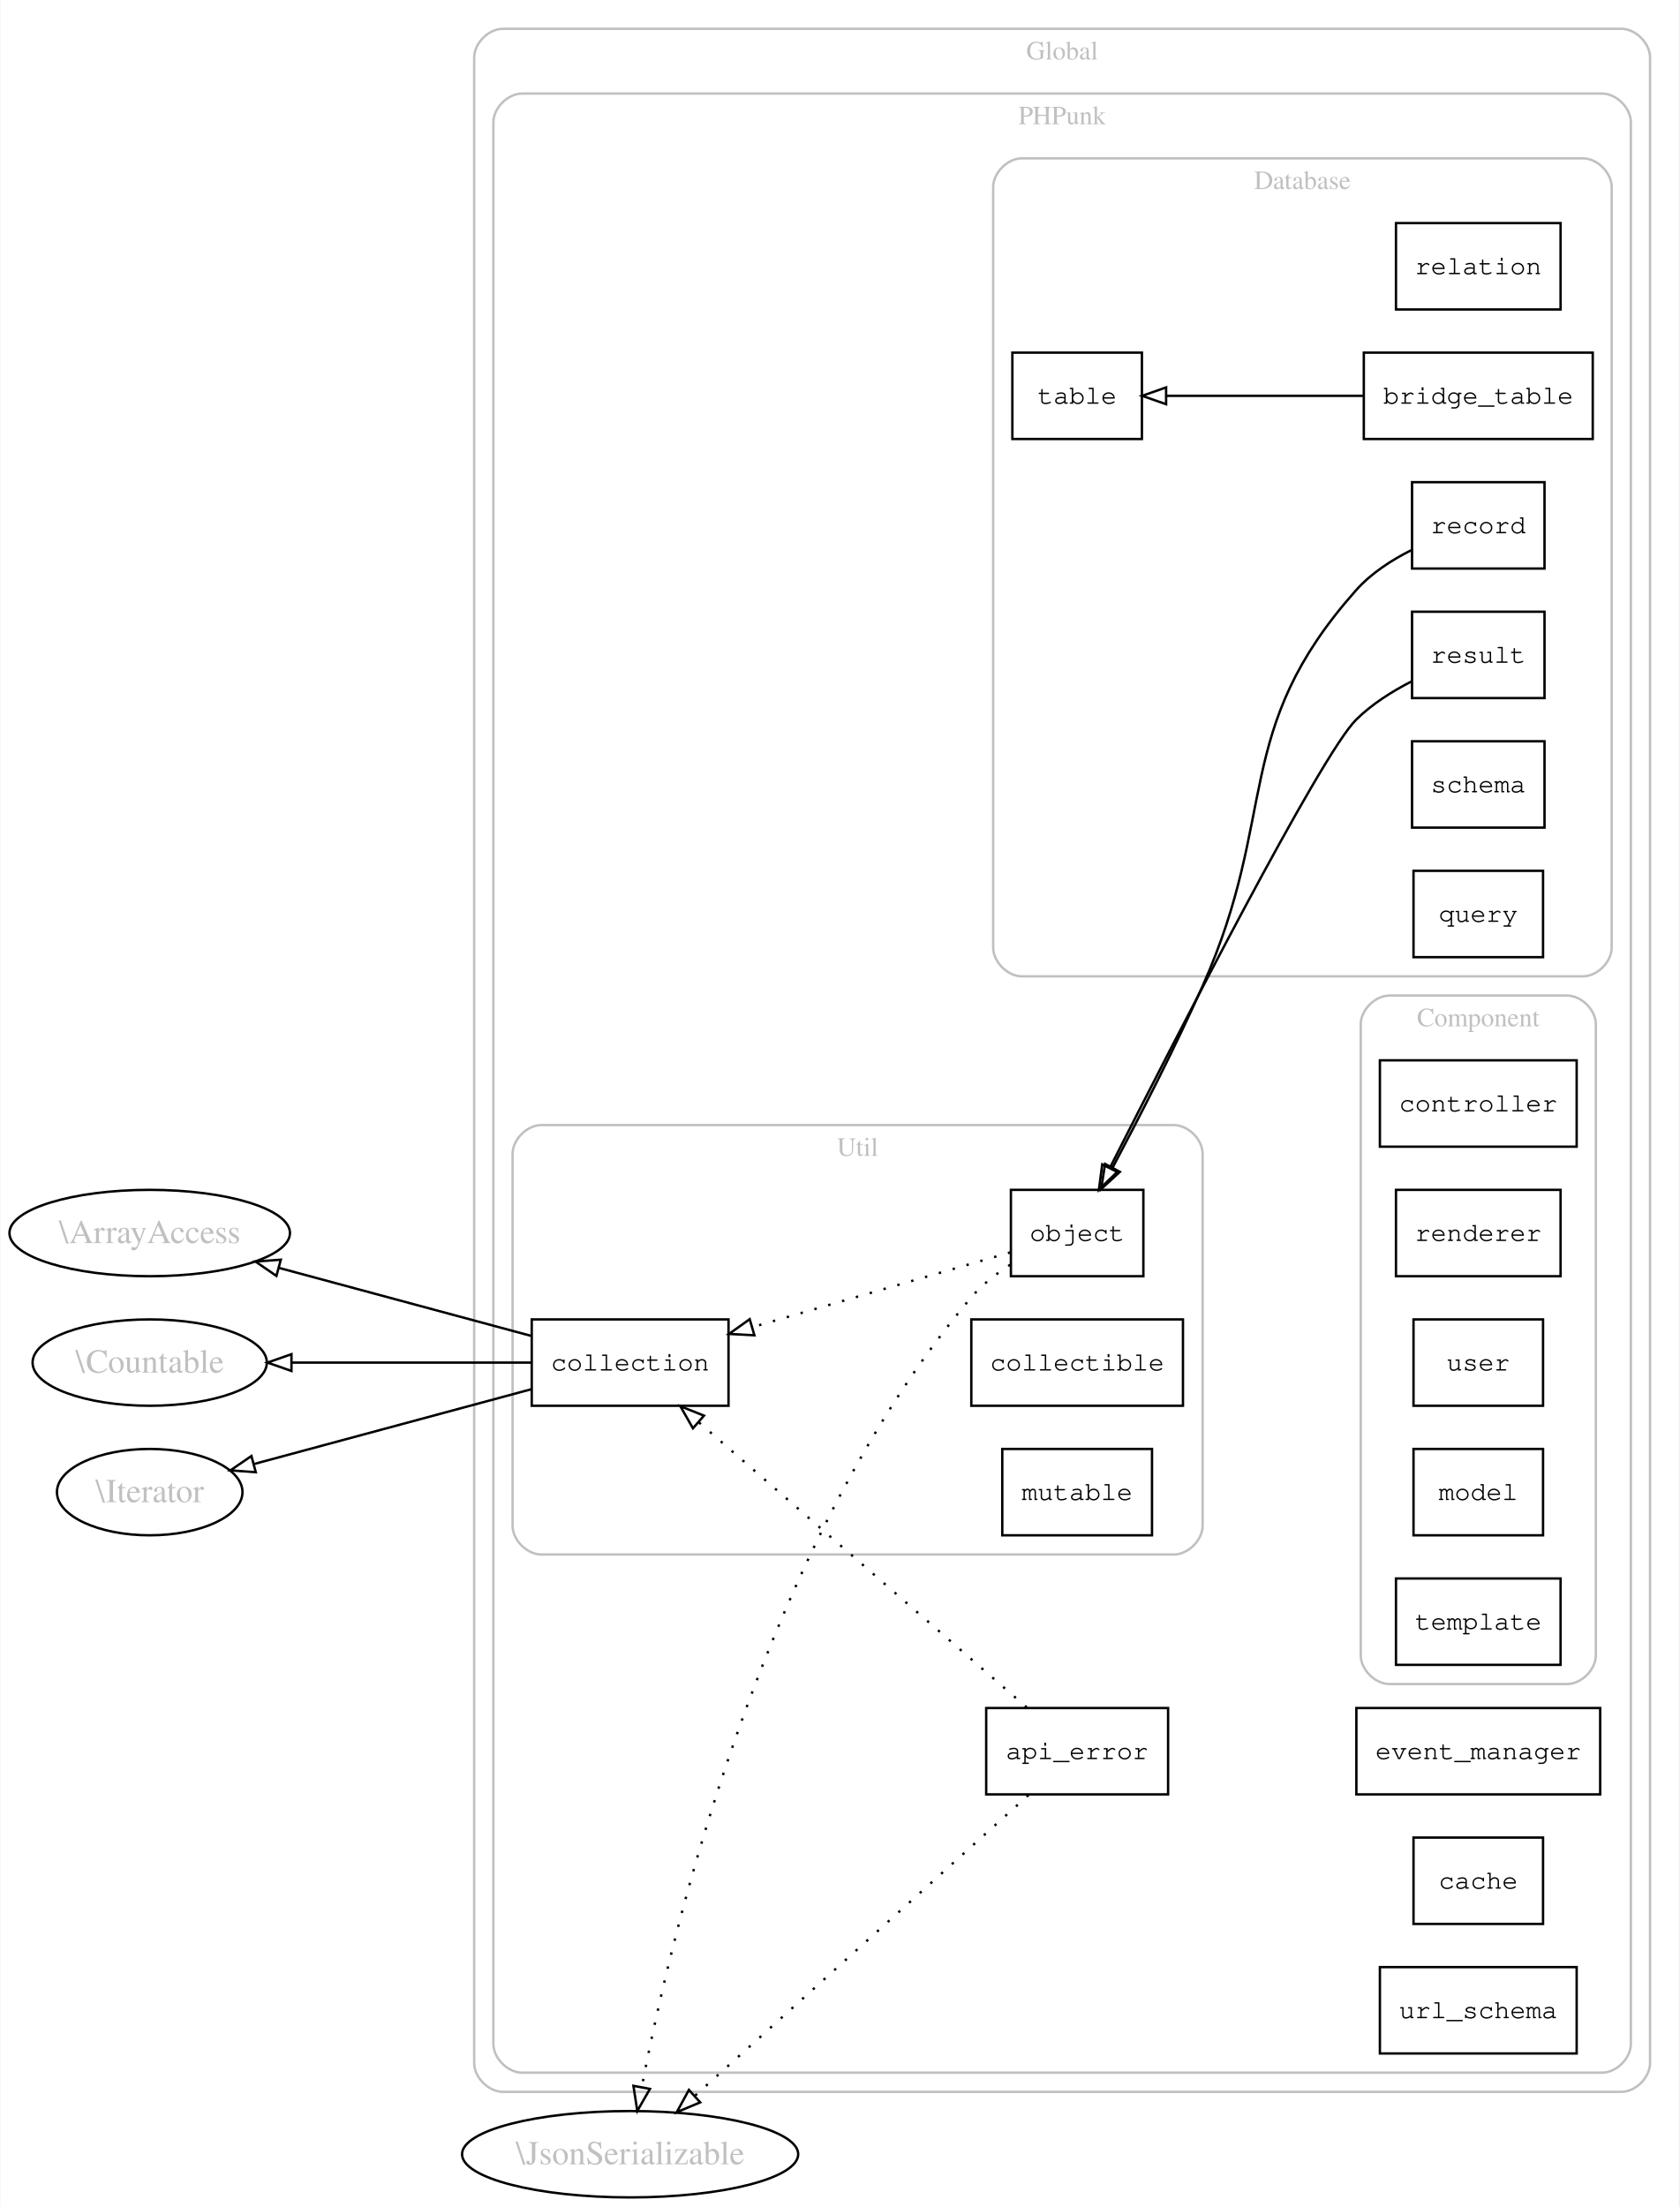
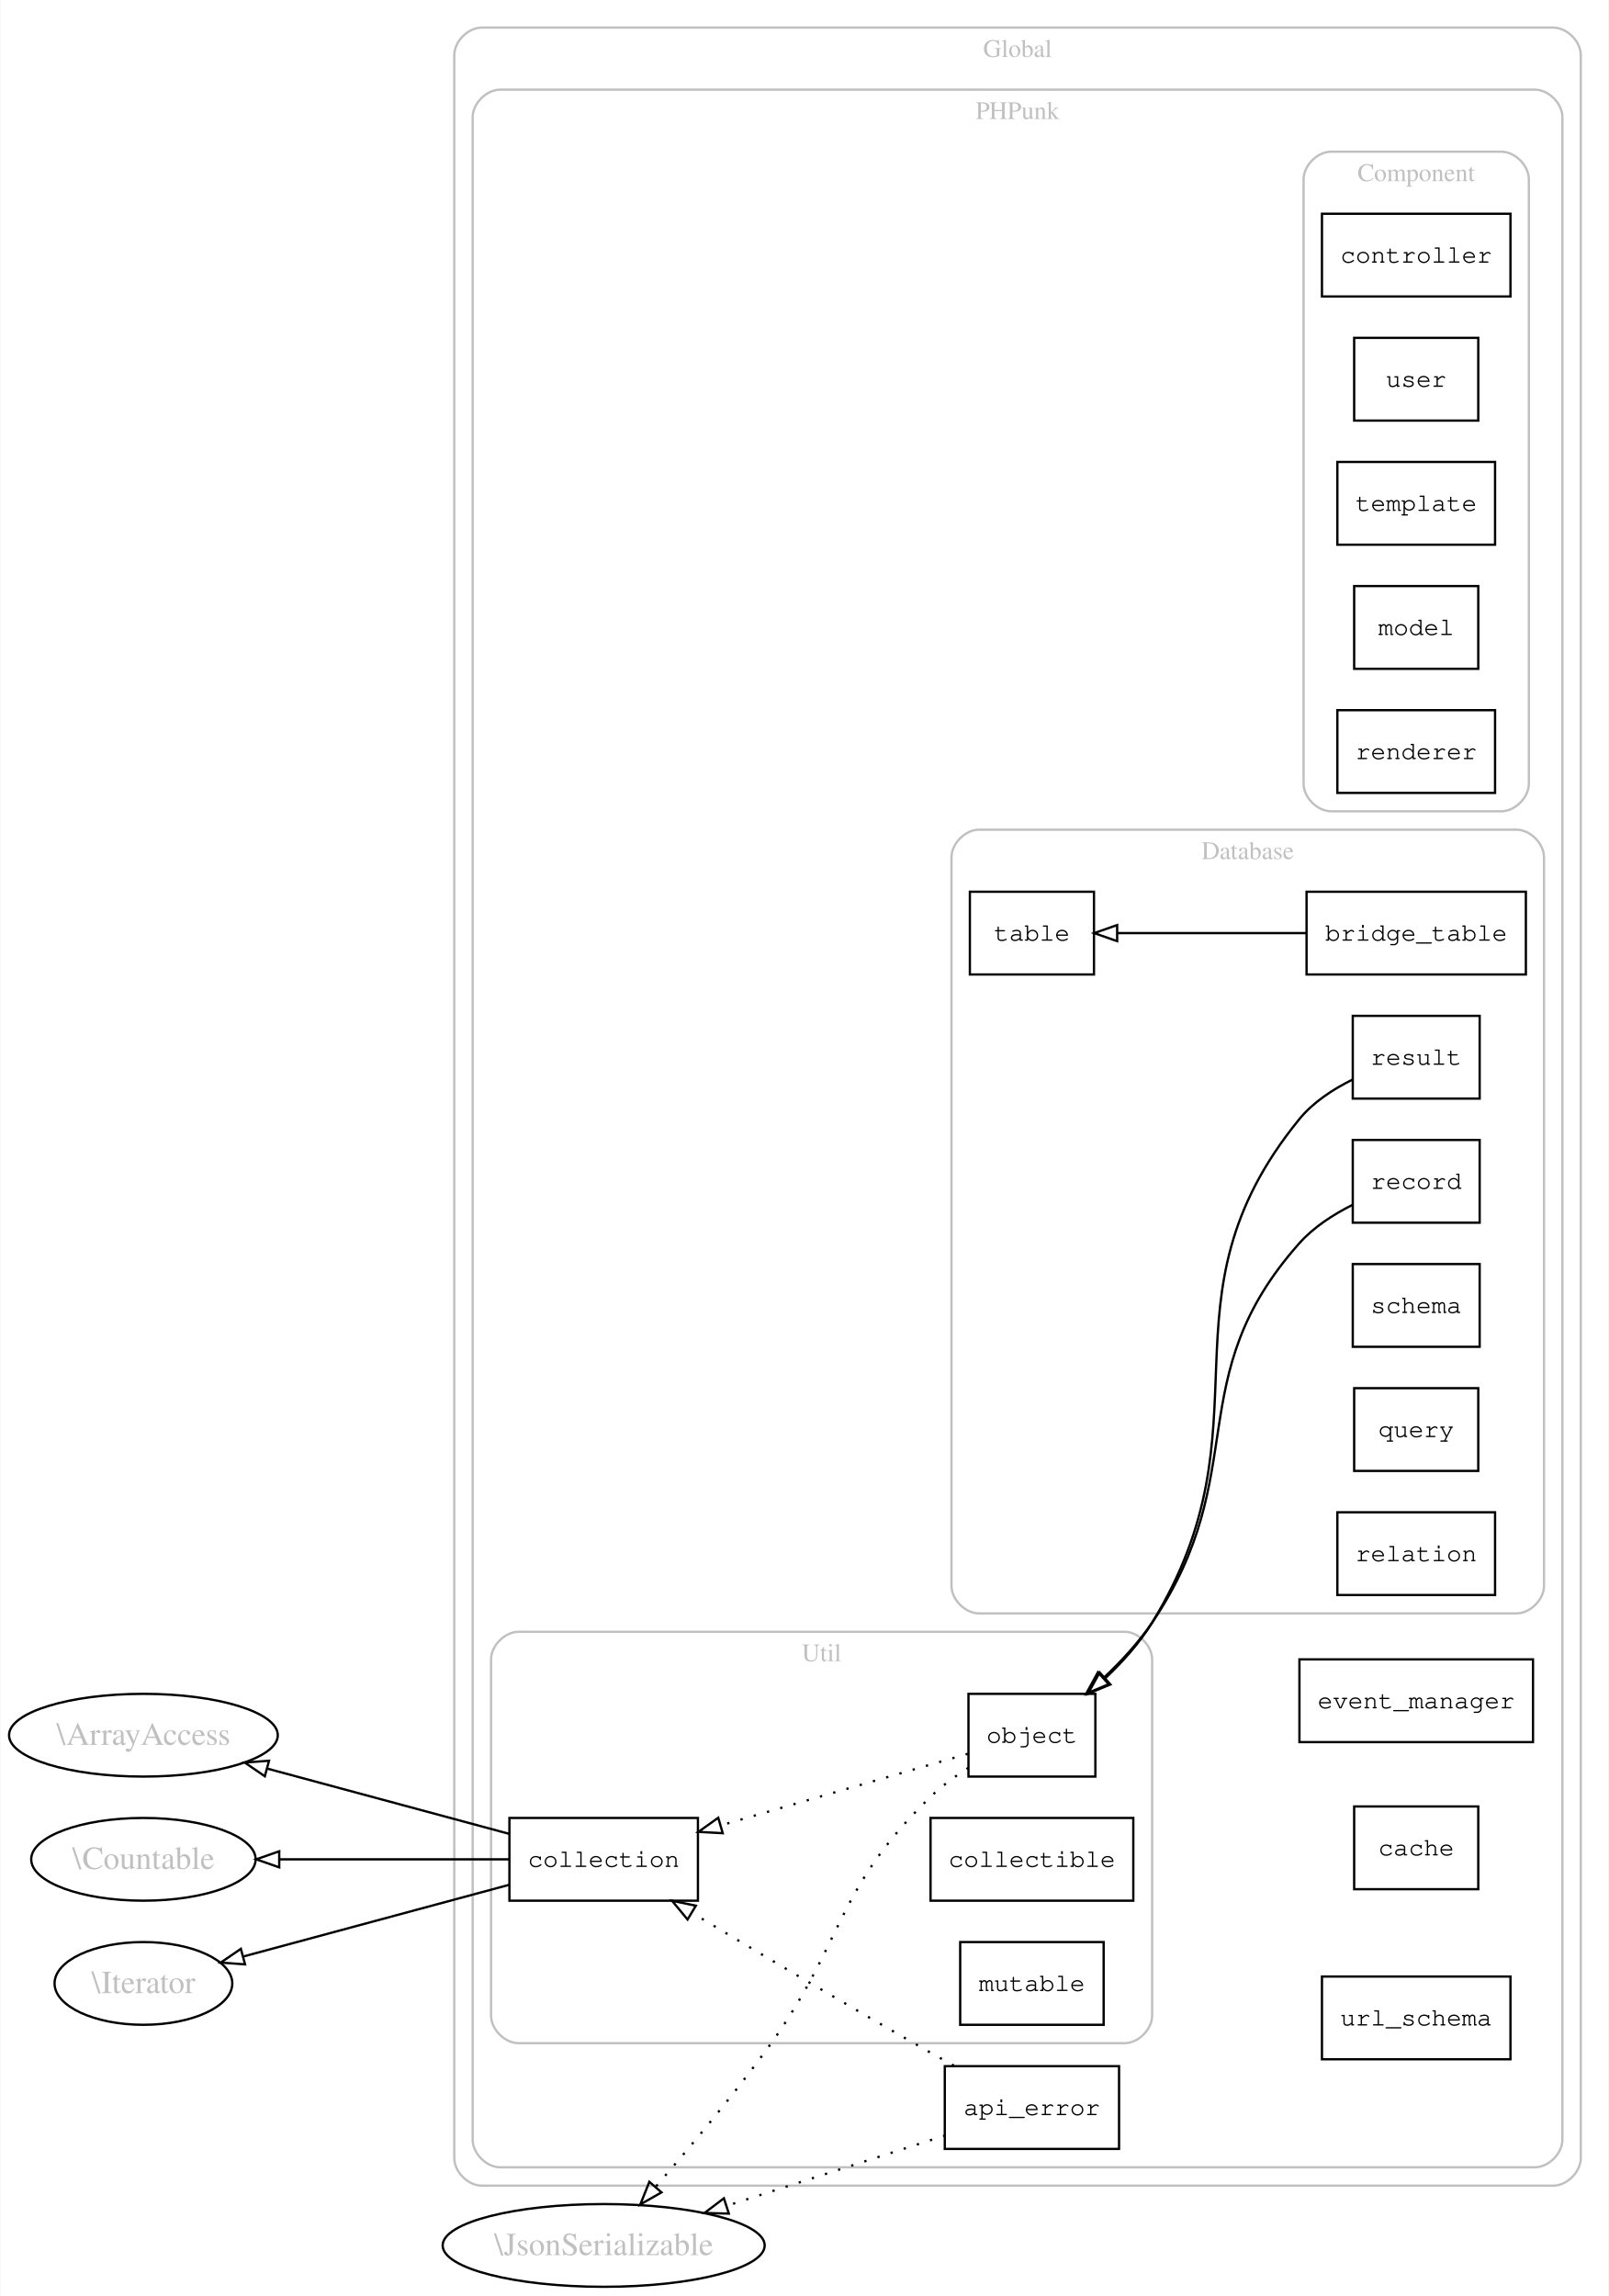
- <svg xmlns="http://www.w3.org/2000/svg" width="700pt" height="920pt" viewBox="0.00 0.00 699.65 920.00">
-   <g id="graph0" class="graph" transform="scale(1 1) rotate(0) translate(4 916)">
-     <polygon fill="#ffffff" stroke="transparent" points="-4,4 -4,-916 695.648,-916 695.648,4 -4,4" />
+ <svg xmlns="http://www.w3.org/2000/svg" width="700pt" height="999pt" viewBox="0.00 0.00 699.65 999.00">
+   <g id="graph0" class="graph" transform="scale(1 1) rotate(0) translate(4 995)">
+     <polygon fill="#ffffff" stroke="transparent" points="-4,4 -4,-995 695.648,-995 695.648,4 -4,4" />
    <g id="clust1" class="cluster">
-       <path fill="none" stroke="#c0c0c0" d="M205.488,-44C205.488,-44 671.648,-44 671.648,-44 677.648,-44 683.648,-50 683.648,-56 683.648,-56 683.648,-892 683.648,-892 683.648,-898 677.648,-904 671.648,-904 671.648,-904 205.488,-904 205.488,-904 199.488,-904 193.488,-898 193.488,-892 193.488,-892 193.488,-56 193.488,-56 193.488,-50 199.488,-44 205.488,-44" />
-       <text text-anchor="middle" x="438.568" y="-891.2" font-family="Times,serif" font-size="11.00" fill="#c0c0c0">Global</text>
+       <path fill="none" stroke="#c0c0c0" d="M205.488,-44C205.488,-44 671.648,-44 671.648,-44 677.648,-44 683.648,-50 683.648,-56 683.648,-56 683.648,-971 683.648,-971 683.648,-977 677.648,-983 671.648,-983 671.648,-983 205.488,-983 205.488,-983 199.488,-983 193.488,-977 193.488,-971 193.488,-971 193.488,-56 193.488,-56 193.488,-50 199.488,-44 205.488,-44" />
+       <text text-anchor="middle" x="438.568" y="-970.2" font-family="Times,serif" font-size="11.00" fill="#c0c0c0">Global</text>
    </g>
    <g id="clust2" class="cluster">
-       <path fill="none" stroke="#c0c0c0" d="M213.488,-52C213.488,-52 663.648,-52 663.648,-52 669.648,-52 675.648,-58 675.648,-64 675.648,-64 675.648,-865 675.648,-865 675.648,-871 669.648,-877 663.648,-877 663.648,-877 213.488,-877 213.488,-877 207.488,-877 201.488,-871 201.488,-865 201.488,-865 201.488,-64 201.488,-64 201.488,-58 207.488,-52 213.488,-52" />
-       <text text-anchor="middle" x="438.568" y="-864.2" font-family="Times,serif" font-size="11.00" fill="#c0c0c0">PHPunk</text>
+       <path fill="none" stroke="#c0c0c0" d="M213.488,-52C213.488,-52 663.648,-52 663.648,-52 669.648,-52 675.648,-58 675.648,-64 675.648,-64 675.648,-944 675.648,-944 675.648,-950 669.648,-956 663.648,-956 663.648,-956 213.488,-956 213.488,-956 207.488,-956 201.488,-950 201.488,-944 201.488,-944 201.488,-64 201.488,-64 201.488,-58 207.488,-52 213.488,-52" />
+       <text text-anchor="middle" x="438.568" y="-943.2" font-family="Times,serif" font-size="11.00" fill="#c0c0c0">PHPunk</text>
    </g>
    <g id="clust3" class="cluster">
-       <path fill="none" stroke="#c0c0c0" d="M421.828,-509C421.828,-509 655.648,-509 655.648,-509 661.648,-509 667.648,-515 667.648,-521 667.648,-521 667.648,-838 667.648,-838 667.648,-844 661.648,-850 655.648,-850 655.648,-850 421.828,-850 421.828,-850 415.828,-850 409.828,-844 409.828,-838 409.828,-838 409.828,-521 409.828,-521 409.828,-515 415.828,-509 421.828,-509" />
-       <text text-anchor="middle" x="538.738" y="-837.2" font-family="Times,serif" font-size="11.00" fill="#c0c0c0">Database</text>
+       <path fill="none" stroke="#c0c0c0" d="M575.036,-642C575.036,-642 649.046,-642 649.046,-642 655.046,-642 661.046,-648 661.046,-654 661.046,-654 661.046,-917 661.046,-917 661.046,-923 655.046,-929 649.046,-929 649.046,-929 575.036,-929 575.036,-929 569.036,-929 563.036,-923 563.036,-917 563.036,-917 563.036,-654 563.036,-654 563.036,-648 569.036,-642 575.036,-642" />
+       <text text-anchor="middle" x="612.041" y="-916.2" font-family="Times,serif" font-size="11.00" fill="#c0c0c0">Component</text>
    </g>
    <g id="clust4" class="cluster">
-       <path fill="none" stroke="#c0c0c0" d="M221.488,-268C221.488,-268 485.134,-268 485.134,-268 491.134,-268 497.134,-274 497.134,-280 497.134,-280 497.134,-435 497.134,-435 497.134,-441 491.134,-447 485.134,-447 485.134,-447 221.488,-447 221.488,-447 215.488,-447 209.488,-441 209.488,-435 209.488,-435 209.488,-280 209.488,-280 209.488,-274 215.488,-268 221.488,-268" />
-       <text text-anchor="middle" x="353.311" y="-434.2" font-family="Times,serif" font-size="11.00" fill="#c0c0c0">Util</text>
+       <path fill="none" stroke="#c0c0c0" d="M421.828,-293C421.828,-293 655.648,-293 655.648,-293 661.648,-293 667.648,-299 667.648,-305 667.648,-305 667.648,-622 667.648,-622 667.648,-628 661.648,-634 655.648,-634 655.648,-634 421.828,-634 421.828,-634 415.828,-634 409.828,-628 409.828,-622 409.828,-622 409.828,-305 409.828,-305 409.828,-299 415.828,-293 421.828,-293" />
+       <text text-anchor="middle" x="538.738" y="-621.2" font-family="Times,serif" font-size="11.00" fill="#c0c0c0">Database</text>
    </g>
    <g id="clust5" class="cluster">
-       <path fill="none" stroke="#c0c0c0" d="M575.036,-214C575.036,-214 649.046,-214 649.046,-214 655.046,-214 661.046,-220 661.046,-226 661.046,-226 661.046,-489 661.046,-489 661.046,-495 655.046,-501 649.046,-501 649.046,-501 575.036,-501 575.036,-501 569.036,-501 563.036,-495 563.036,-489 563.036,-489 563.036,-226 563.036,-226 563.036,-220 569.036,-214 575.036,-214" />
-       <text text-anchor="middle" x="612.041" y="-488.2" font-family="Times,serif" font-size="11.00" fill="#c0c0c0">Component</text>
+       <path fill="none" stroke="#c0c0c0" d="M221.488,-106C221.488,-106 485.134,-106 485.134,-106 491.134,-106 497.134,-112 497.134,-118 497.134,-118 497.134,-273 497.134,-273 497.134,-279 491.134,-285 485.134,-285 485.134,-285 221.488,-285 221.488,-285 215.488,-285 209.488,-279 209.488,-273 209.488,-273 209.488,-118 209.488,-118 209.488,-112 215.488,-106 221.488,-106" />
+       <text text-anchor="middle" x="353.311" y="-272.2" font-family="Times,serif" font-size="11.00" fill="#c0c0c0">Util</text>
    </g>
    <g id="node1" class="node">
-       <polygon fill="none" stroke="#000000" points="646.35,-823 577.732,-823 577.732,-787 646.35,-787 646.35,-823" />
-       <text text-anchor="middle" x="612.041" y="-801.7" font-family="Courier,monospace" font-size="11.00" fill="#000000">relation</text>
+       <polygon fill="none" stroke="#000000" points="653.052,-902 571.03,-902 571.03,-866 653.052,-866 653.052,-902" />
+       <text text-anchor="middle" x="612.041" y="-880.7" font-family="Courier,monospace" font-size="11.00" fill="#000000">controller</text>
    </g>
    <g id="node2" class="node">
-       <polygon fill="none" stroke="#000000" points="639.649,-715 584.433,-715 584.433,-679 639.649,-679 639.649,-715" />
-       <text text-anchor="middle" x="612.041" y="-693.7" font-family="Courier,monospace" font-size="11.00" fill="#000000">record</text>
+       <polygon fill="none" stroke="#000000" points="639.041,-848 585.041,-848 585.041,-812 639.041,-812 639.041,-848" />
+       <text text-anchor="middle" x="612.041" y="-826.7" font-family="Courier,monospace" font-size="11.00" fill="#000000">user</text>
+     </g>
+     <g id="node3" class="node">
+       <polygon fill="none" stroke="#000000" points="646.35,-794 577.732,-794 577.732,-758 646.35,-758 646.35,-794" />
+       <text text-anchor="middle" x="612.041" y="-772.7" font-family="Courier,monospace" font-size="11.00" fill="#000000">template</text>
+     </g>
+     <g id="node4" class="node">
+       <polygon fill="none" stroke="#000000" points="639.041,-740 585.041,-740 585.041,-704 639.041,-704 639.041,-740" />
+       <text text-anchor="middle" x="612.041" y="-718.7" font-family="Courier,monospace" font-size="11.00" fill="#000000">model</text>
+     </g>
+     <g id="node5" class="node">
+       <polygon fill="none" stroke="#000000" points="646.35,-686 577.732,-686 577.732,-650 646.35,-650 646.35,-686" />
+       <text text-anchor="middle" x="612.041" y="-664.7" font-family="Courier,monospace" font-size="11.00" fill="#000000">renderer</text>
+     </g>
+     <g id="node6" class="node">
+       <polygon fill="none" stroke="#000000" points="659.754,-607 564.328,-607 564.328,-571 659.754,-571 659.754,-607" />
+       <text text-anchor="middle" x="612.041" y="-585.7" font-family="Courier,monospace" font-size="11.00" fill="#000000">bridge_table</text>
+     </g>
+     <g id="node12" class="node">
+       <polygon fill="none" stroke="#000000" points="471.828,-607 417.828,-607 417.828,-571 471.828,-571 471.828,-607" />
+       <text text-anchor="middle" x="444.828" y="-585.7" font-family="Courier,monospace" font-size="11.00" fill="#000000">table</text>
+     </g>
+     <g id="edge1" class="edge">
+       <path fill="none" stroke="#000000" d="M564.125,-589C538.064,-589 506.308,-589 482.114,-589" />
+       <polygon fill="none" stroke="#000000" points="481.913,-585.5 471.913,-589 481.913,-592.5 481.913,-585.5" />
+     </g>
+     <g id="node7" class="node">
+       <polygon fill="none" stroke="#000000" points="639.649,-553 584.433,-553 584.433,-517 639.649,-517 639.649,-553" />
+       <text text-anchor="middle" x="612.041" y="-531.7" font-family="Courier,monospace" font-size="11.00" fill="#000000">result</text>
+     </g>
+     <g id="node13" class="node">
+       <polygon fill="none" stroke="#000000" points="472.436,-258 417.22,-258 417.22,-222 472.436,-222 472.436,-258" />
+       <text text-anchor="middle" x="444.828" y="-236.7" font-family="Courier,monospace" font-size="11.00" fill="#000000">object</text>
+     </g>
+     <g id="edge2" class="edge">
+       <path fill="none" stroke="#000000" d="M584.351,-525.268C575.876,-521.103 567.201,-515.445 561.134,-508 497.078,-429.389 550.238,-375.388 497.134,-289 491.709,-280.175 484.281,-271.908 476.727,-264.769" />
+       <polygon fill="none" stroke="#000000" points="478.983,-262.092 469.199,-258.027 474.313,-267.306 478.983,-262.092" />
    </g>
    <g id="node8" class="node">
-       <polygon fill="none" stroke="#000000" points="472.436,-420 417.22,-420 417.22,-384 472.436,-384 472.436,-420" />
-       <text text-anchor="middle" x="444.828" y="-398.7" font-family="Courier,monospace" font-size="11.00" fill="#000000">object</text>
-     </g>
-     <g id="edge1" class="edge">
-       <path fill="none" stroke="#000000" d="M584.189,-686.692C575.904,-682.536 567.381,-677.029 561.134,-670 508.881,-611.208 529.203,-576.822 497.134,-505 485.487,-478.915 470.607,-449.97 459.698,-429.423" />
-       <polygon fill="none" stroke="#000000" points="462.643,-427.507 454.843,-420.338 456.469,-430.807 462.643,-427.507" />
-     </g>
-     <g id="node3" class="node">
-       <polygon fill="none" stroke="#000000" points="659.754,-769 564.328,-769 564.328,-733 659.754,-733 659.754,-769" />
-       <text text-anchor="middle" x="612.041" y="-747.7" font-family="Courier,monospace" font-size="11.00" fill="#000000">bridge_table</text>
-     </g>
-     <g id="node7" class="node">
-       <polygon fill="none" stroke="#000000" points="471.828,-769 417.828,-769 417.828,-733 471.828,-733 471.828,-769" />
-       <text text-anchor="middle" x="444.828" y="-747.7" font-family="Courier,monospace" font-size="11.00" fill="#000000">table</text>
-     </g>
-     <g id="edge2" class="edge">
-       <path fill="none" stroke="#000000" d="M564.125,-751C538.064,-751 506.308,-751 482.114,-751" />
-       <polygon fill="none" stroke="#000000" points="481.913,-747.5 471.913,-751 481.913,-754.5 481.913,-747.5" />
-     </g>
-     <g id="node4" class="node">
-       <polygon fill="none" stroke="#000000" points="639.649,-661 584.433,-661 584.433,-625 639.649,-625 639.649,-661" />
-       <text text-anchor="middle" x="612.041" y="-639.7" font-family="Courier,monospace" font-size="11.00" fill="#000000">result</text>
+       <polygon fill="none" stroke="#000000" points="639.649,-499 584.433,-499 584.433,-463 639.649,-463 639.649,-499" />
+       <text text-anchor="middle" x="612.041" y="-477.7" font-family="Courier,monospace" font-size="11.00" fill="#000000">record</text>
    </g>
    <g id="edge3" class="edge">
-       <path fill="none" stroke="#000000" d="M584.186,-631.927C576.09,-627.783 567.675,-622.475 561.134,-616 546.392,-601.407 485.92,-483.462 458.481,-429.172" />
-       <polygon fill="none" stroke="#000000" points="461.543,-427.469 453.913,-420.118 455.293,-430.622 461.543,-427.469" />
-     </g>
-     <g id="node5" class="node">
-       <polygon fill="none" stroke="#000000" points="639.649,-607 584.433,-607 584.433,-571 639.649,-571 639.649,-607" />
-       <text text-anchor="middle" x="612.041" y="-585.7" font-family="Courier,monospace" font-size="11.00" fill="#000000">schema</text>
-     </g>
-     <g id="node6" class="node">
-       <polygon fill="none" stroke="#000000" points="639.041,-553 585.041,-553 585.041,-517 639.041,-517 639.041,-553" />
-       <text text-anchor="middle" x="612.041" y="-531.7" font-family="Courier,monospace" font-size="11.00" fill="#000000">query</text>
+       <path fill="none" stroke="#000000" d="M584.189,-470.692C575.904,-466.536 567.381,-461.029 561.134,-454 508.881,-395.208 541.158,-354.183 497.134,-289 491.284,-280.338 483.642,-272.085 476.013,-264.905" />
+       <polygon fill="none" stroke="#000000" points="478.231,-262.193 468.455,-258.107 473.55,-267.397 478.231,-262.193" />
    </g>
    <g id="node9" class="node">
-       <polygon fill="none" stroke="#000000" points="299.504,-366 217.482,-366 217.482,-330 299.504,-330 299.504,-366" />
-       <text text-anchor="middle" x="258.493" y="-344.7" font-family="Courier,monospace" font-size="11.00" fill="#000000">collection</text>
+       <polygon fill="none" stroke="#000000" points="639.649,-445 584.433,-445 584.433,-409 639.649,-409 639.649,-445" />
+       <text text-anchor="middle" x="612.041" y="-423.7" font-family="Courier,monospace" font-size="11.00" fill="#000000">schema</text>
    </g>
-     <g id="edge4" class="edge">
-       <path fill="none" stroke="#000000" stroke-dasharray="1,5" d="M416.932,-393.916C388.656,-385.721 344.261,-372.856 309.65,-362.825" />
-       <polygon fill="none" stroke="#000000" points="310.291,-359.367 299.711,-359.945 308.342,-366.09 310.291,-359.367" />
+     <g id="node10" class="node">
+       <polygon fill="none" stroke="#000000" points="639.041,-391 585.041,-391 585.041,-355 639.041,-355 639.041,-391" />
+       <text text-anchor="middle" x="612.041" y="-369.7" font-family="Courier,monospace" font-size="11.00" fill="#000000">query</text>
+     </g>
+     <g id="node11" class="node">
+       <polygon fill="none" stroke="#000000" points="646.35,-337 577.732,-337 577.732,-301 646.35,-301 646.35,-337" />
+       <text text-anchor="middle" x="612.041" y="-315.7" font-family="Courier,monospace" font-size="11.00" fill="#000000">relation</text>
+     </g>
+     <g id="node14" class="node">
+       <polygon fill="none" stroke="#000000" points="299.504,-204 217.482,-204 217.482,-168 299.504,-168 299.504,-204" />
+       <text text-anchor="middle" x="258.493" y="-182.7" font-family="Courier,monospace" font-size="11.00" fill="#000000">collection</text>
+     </g>
+     <g id="edge6" class="edge">
+       <path fill="none" stroke="#000000" stroke-dasharray="1,5" d="M416.932,-231.916C388.656,-223.721 344.261,-210.856 309.65,-200.825" />
+       <polygon fill="none" stroke="#000000" points="310.291,-197.367 299.711,-197.945 308.342,-204.09 310.291,-197.367" />
    </g>
    <g id="node21" class="node">
      <ellipse fill="none" stroke="#000000" cx="258.493" cy="-18" rx="70.058" ry="18" />
      <text text-anchor="middle" x="258.493" y="-13.8" font-family="Times,serif" font-size="14.00" fill="#c0c0c0">\JsonSerializable</text>
    </g>
-     <g id="edge5" class="edge">
-       <path fill="none" stroke="#000000" stroke-dasharray="1,5" d="M416.928,-388.779C410.938,-384.973 405.054,-380.369 400.522,-375 313.913,-272.396 275.693,-110.424 263.313,-45.884" />
-       <polygon fill="none" stroke="#000000" points="266.752,-45.23 261.482,-36.038 259.87,-46.51 266.752,-45.23" />
+     <g id="edge7" class="edge">
+       <path fill="none" stroke="#000000" stroke-dasharray="1,5" d="M417.198,-225.804C411.329,-222.091 405.431,-217.772 400.522,-213 358.362,-172.009 363.411,-149.334 328.522,-102 313.517,-81.642 295.167,-59.728 281.016,-43.388" />
+       <polygon fill="none" stroke="#000000" points="283.65,-41.083 274.44,-35.846 278.374,-45.683 283.65,-41.083" />
    </g>
    <g id="node22" class="node">
-       <ellipse fill="none" stroke="#000000" cx="58.232" cy="-402" rx="58.465" ry="18" />
-       <text text-anchor="middle" x="58.232" y="-397.8" font-family="Times,serif" font-size="14.00" fill="#c0c0c0">\ArrayAccess</text>
+       <ellipse fill="none" stroke="#000000" cx="58.232" cy="-240" rx="58.465" ry="18" />
+       <text text-anchor="middle" x="58.232" y="-235.8" font-family="Times,serif" font-size="14.00" fill="#c0c0c0">\ArrayAccess</text>
    </g>
    <g id="edge8" class="edge">
-       <path fill="none" stroke="#000000" d="M217.484,-359.058C187.099,-367.251 145.397,-378.496 112.29,-387.423" />
-       <polygon fill="none" stroke="#000000" points="111.057,-384.131 102.313,-390.114 112.879,-390.889 111.057,-384.131" />
+       <path fill="none" stroke="#000000" d="M217.484,-197.058C187.099,-205.251 145.397,-216.496 112.29,-225.423" />
+       <polygon fill="none" stroke="#000000" points="111.057,-222.131 102.313,-228.114 112.879,-228.889 111.057,-222.131" />
    </g>
    <g id="node23" class="node">
-       <ellipse fill="none" stroke="#000000" cx="58.232" cy="-348" rx="48.827" ry="18" />
-       <text text-anchor="middle" x="58.232" y="-343.8" font-family="Times,serif" font-size="14.00" fill="#c0c0c0">\Countable</text>
+       <ellipse fill="none" stroke="#000000" cx="58.232" cy="-186" rx="48.827" ry="18" />
+       <text text-anchor="middle" x="58.232" y="-181.8" font-family="Times,serif" font-size="14.00" fill="#c0c0c0">\Countable</text>
    </g>
    <g id="edge9" class="edge">
-       <path fill="none" stroke="#000000" d="M217.484,-348C188.675,-348 149.694,-348 117.51,-348" />
-       <polygon fill="none" stroke="#000000" points="117.321,-344.5 107.32,-348 117.32,-351.5 117.321,-344.5" />
+       <path fill="none" stroke="#000000" d="M217.484,-186C188.675,-186 149.694,-186 117.51,-186" />
+       <polygon fill="none" stroke="#000000" points="117.321,-182.5 107.32,-186 117.32,-189.5 117.321,-182.5" />
    </g>
    <g id="node24" class="node">
-       <ellipse fill="none" stroke="#000000" cx="58.232" cy="-294" rx="38.669" ry="18" />
-       <text text-anchor="middle" x="58.232" y="-289.8" font-family="Times,serif" font-size="14.00" fill="#c0c0c0">\Iterator</text>
+       <ellipse fill="none" stroke="#000000" cx="58.232" cy="-132" rx="38.669" ry="18" />
+       <text text-anchor="middle" x="58.232" y="-127.8" font-family="Times,serif" font-size="14.00" fill="#c0c0c0">\Iterator</text>
    </g>
    <g id="edge10" class="edge">
-       <path fill="none" stroke="#000000" d="M217.484,-336.942C183.739,-327.843 136.037,-314.98 101.65,-305.707" />
-       <polygon fill="none" stroke="#000000" points="102.448,-302.298 91.882,-303.074 100.626,-309.057 102.448,-302.298" />
-     </g>
-     <g id="node10" class="node">
-       <polygon fill="none" stroke="#000000" points="488.941,-366 400.716,-366 400.716,-330 488.941,-330 488.941,-366" />
-       <text text-anchor="middle" x="444.828" y="-344.7" font-family="Courier,monospace" font-size="11.00" fill="#000000">collectible</text>
-     </g>
-     <g id="node11" class="node">
-       <polygon fill="none" stroke="#000000" points="476.036,-312 413.62,-312 413.62,-276 476.036,-276 476.036,-312" />
-       <text text-anchor="middle" x="444.828" y="-290.7" font-family="Courier,monospace" font-size="11.00" fill="#000000">mutable</text>
-     </g>
-     <g id="node12" class="node">
-       <polygon fill="none" stroke="#000000" points="653.052,-474 571.03,-474 571.03,-438 653.052,-438 653.052,-474" />
-       <text text-anchor="middle" x="612.041" y="-452.7" font-family="Courier,monospace" font-size="11.00" fill="#000000">controller</text>
-     </g>
-     <g id="node13" class="node">
-       <polygon fill="none" stroke="#000000" points="646.35,-420 577.732,-420 577.732,-384 646.35,-384 646.35,-420" />
-       <text text-anchor="middle" x="612.041" y="-398.7" font-family="Courier,monospace" font-size="11.00" fill="#000000">renderer</text>
-     </g>
-     <g id="node14" class="node">
-       <polygon fill="none" stroke="#000000" points="639.041,-366 585.041,-366 585.041,-330 639.041,-330 639.041,-366" />
-       <text text-anchor="middle" x="612.041" y="-344.7" font-family="Courier,monospace" font-size="11.00" fill="#000000">user</text>
+       <path fill="none" stroke="#000000" d="M217.484,-174.942C183.739,-165.843 136.037,-152.98 101.65,-143.708" />
+       <polygon fill="none" stroke="#000000" points="102.448,-140.298 91.882,-141.074 100.626,-147.056 102.448,-140.298" />
    </g>
    <g id="node15" class="node">
-       <polygon fill="none" stroke="#000000" points="639.041,-312 585.041,-312 585.041,-276 639.041,-276 639.041,-312" />
-       <text text-anchor="middle" x="612.041" y="-290.7" font-family="Courier,monospace" font-size="11.00" fill="#000000">model</text>
+       <polygon fill="none" stroke="#000000" points="488.941,-204 400.716,-204 400.716,-168 488.941,-168 488.941,-204" />
+       <text text-anchor="middle" x="444.828" y="-182.7" font-family="Courier,monospace" font-size="11.00" fill="#000000">collectible</text>
    </g>
    <g id="node16" class="node">
-       <polygon fill="none" stroke="#000000" points="646.35,-258 577.732,-258 577.732,-222 646.35,-222 646.35,-258" />
-       <text text-anchor="middle" x="612.041" y="-236.7" font-family="Courier,monospace" font-size="11.00" fill="#000000">template</text>
+       <polygon fill="none" stroke="#000000" points="476.036,-150 413.62,-150 413.62,-114 476.036,-114 476.036,-150" />
+       <text text-anchor="middle" x="444.828" y="-128.7" font-family="Courier,monospace" font-size="11.00" fill="#000000">mutable</text>
    </g>
    <g id="node17" class="node">
-       <polygon fill="none" stroke="#000000" points="662.855,-204 561.227,-204 561.227,-168 662.855,-168 662.855,-204" />
-       <text text-anchor="middle" x="612.041" y="-182.7" font-family="Courier,monospace" font-size="11.00" fill="#000000">event_manager</text>
+       <polygon fill="none" stroke="#000000" points="662.855,-273 561.227,-273 561.227,-237 662.855,-237 662.855,-273" />
+       <text text-anchor="middle" x="612.041" y="-251.7" font-family="Courier,monospace" font-size="11.00" fill="#000000">event_manager</text>
    </g>
    <g id="node18" class="node">
-       <polygon fill="none" stroke="#000000" points="639.041,-150 585.041,-150 585.041,-114 639.041,-114 639.041,-150" />
-       <text text-anchor="middle" x="612.041" y="-128.7" font-family="Courier,monospace" font-size="11.00" fill="#000000">cache</text>
+       <polygon fill="none" stroke="#000000" points="482.739,-96 406.917,-96 406.917,-60 482.739,-60 482.739,-96" />
+       <text text-anchor="middle" x="444.828" y="-74.7" font-family="Courier,monospace" font-size="11.00" fill="#000000">api_error</text>
+     </g>
+     <g id="edge4" class="edge">
+       <path fill="none" stroke="#000000" stroke-dasharray="1,5" d="M410.89,-96.215C407.378,-98.15 403.872,-100.103 400.522,-102 365.207,-121.999 325.483,-145.587 297.045,-162.668" />
+       <polygon fill="none" stroke="#000000" points="294.992,-159.819 288.228,-167.973 298.601,-165.817 294.992,-159.819" />
+     </g>
+     <g id="edge5" class="edge">
+       <path fill="none" stroke="#000000" stroke-dasharray="1,5" d="M407.12,-65.858C379.772,-57.052 342.401,-45.018 311.974,-35.221" />
+       <polygon fill="none" stroke="#000000" points="312.952,-31.859 302.361,-32.125 310.807,-38.522 312.952,-31.859" />
    </g>
    <g id="node19" class="node">
-       <polygon fill="none" stroke="#000000" points="653.052,-96 571.03,-96 571.03,-60 653.052,-60 653.052,-96" />
-       <text text-anchor="middle" x="612.041" y="-74.7" font-family="Courier,monospace" font-size="11.00" fill="#000000">url_schema</text>
+       <polygon fill="none" stroke="#000000" points="639.041,-209 585.041,-209 585.041,-173 639.041,-173 639.041,-209" />
+       <text text-anchor="middle" x="612.041" y="-187.7" font-family="Courier,monospace" font-size="11.00" fill="#000000">cache</text>
    </g>
    <g id="node20" class="node">
-       <polygon fill="none" stroke="#000000" points="482.739,-204 406.917,-204 406.917,-168 482.739,-168 482.739,-204" />
-       <text text-anchor="middle" x="444.828" y="-182.7" font-family="Courier,monospace" font-size="11.00" fill="#000000">api_error</text>
-     </g>
-     <g id="edge6" class="edge">
-       <path fill="none" stroke="#000000" stroke-dasharray="1,5" d="M423.815,-204.269C390.316,-233.393 324.749,-290.397 287.033,-323.187" />
-       <polygon fill="none" stroke="#000000" points="284.679,-320.596 279.429,-329.798 289.272,-325.878 284.679,-320.596" />
-     </g>
-     <g id="edge7" class="edge">
-       <path fill="none" stroke="#000000" stroke-dasharray="1,5" d="M424.532,-167.701C390.805,-137.293 323.205,-76.344 285.493,-42.343" />
-       <polygon fill="none" stroke="#000000" points="287.693,-39.614 277.923,-35.518 283.006,-44.813 287.693,-39.614" />
+       <polygon fill="none" stroke="#000000" points="653.052,-135 571.03,-135 571.03,-99 653.052,-99 653.052,-135" />
+       <text text-anchor="middle" x="612.041" y="-113.7" font-family="Courier,monospace" font-size="11.00" fill="#000000">url_schema</text>
    </g>
  </g>
</svg>
